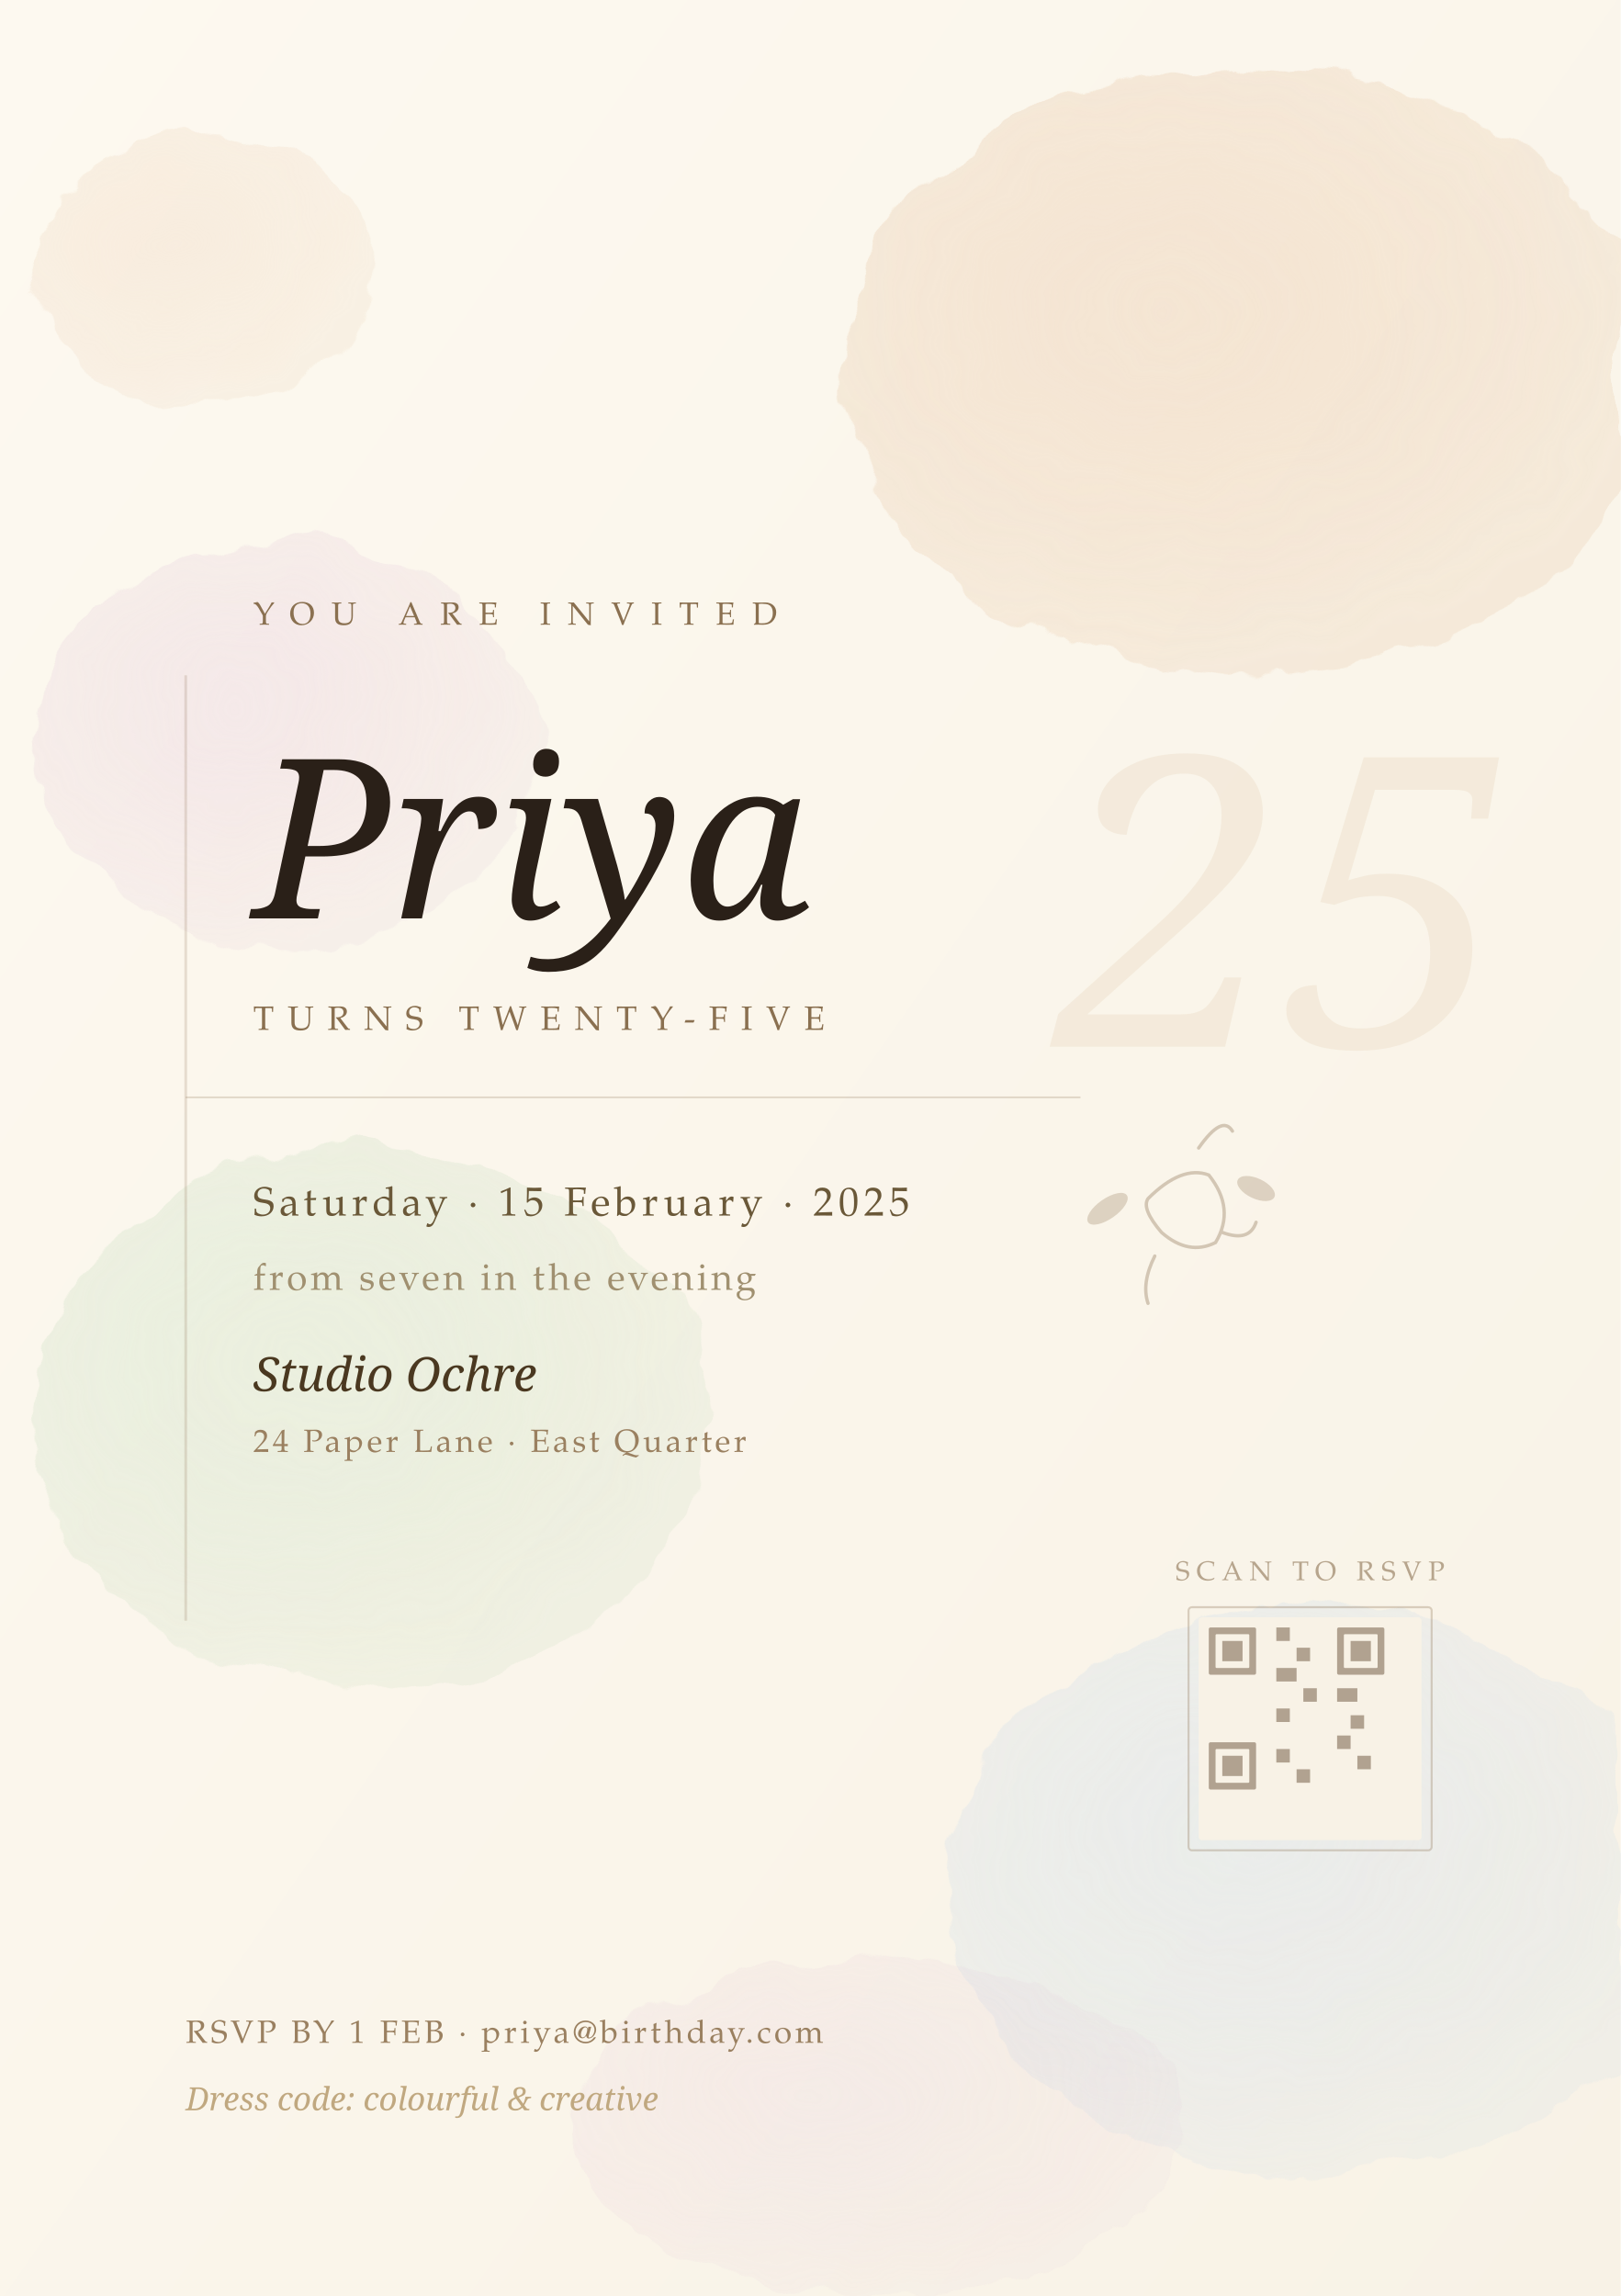
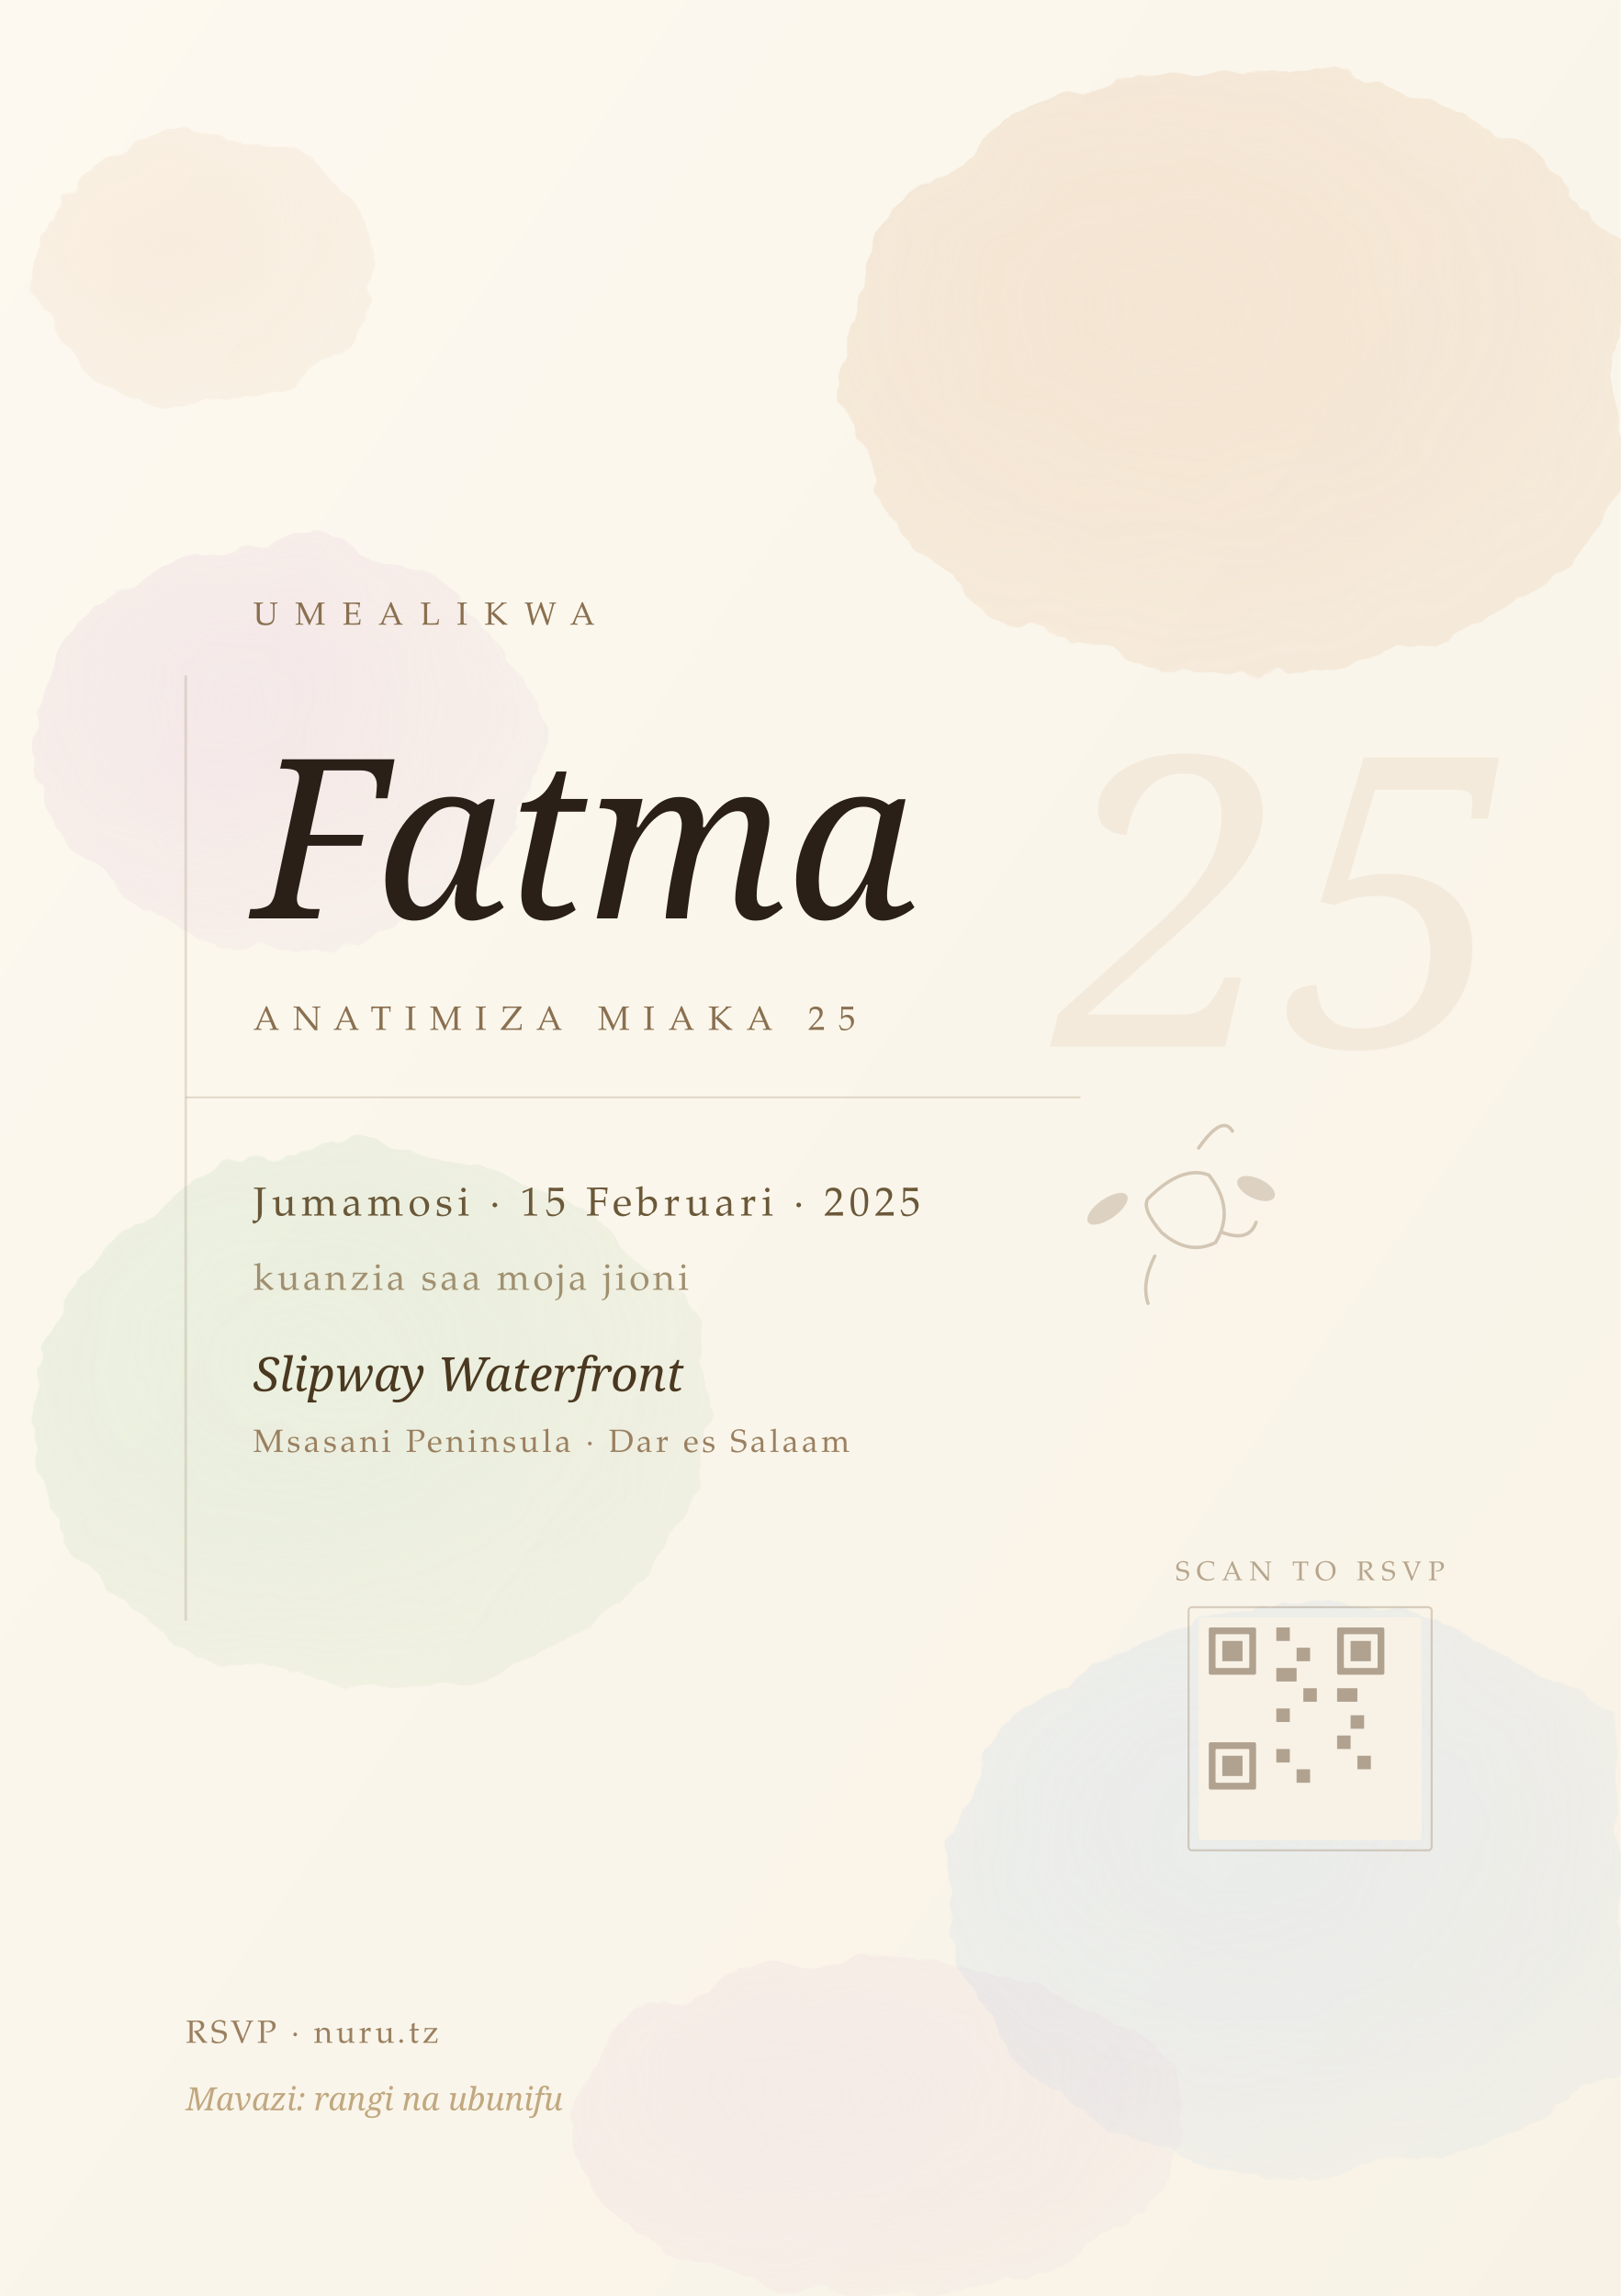
<svg xmlns="http://www.w3.org/2000/svg" viewBox="0 0 480 680" width="480" height="680">
  <defs>
    <linearGradient id="bg" x1="0%" y1="0%" x2="100%" y2="100%">
      <stop offset="0%" stop-color="#fdf9f0" />
      <stop offset="100%" stop-color="#f8f2e6" />
    </linearGradient>
    <radialGradient id="ink1" cx="40%" cy="40%" r="60%">
      <stop offset="0%" stop-color="#f0d8c0" stop-opacity="0.7" />
      <stop offset="100%" stop-color="#e8c8a8" stop-opacity="0.3" />
    </radialGradient>
    <radialGradient id="ink2" cx="40%" cy="40%" r="60%">
      <stop offset="0%" stop-color="#d8e8d0" stop-opacity="0.65" />
      <stop offset="100%" stop-color="#c0d8b8" stop-opacity="0.25" />
    </radialGradient>
    <radialGradient id="ink3" cx="40%" cy="40%" r="60%">
      <stop offset="0%" stop-color="#e8d0e0" stop-opacity="0.6" />
      <stop offset="100%" stop-color="#d8b8d0" stop-opacity="0.2" />
    </radialGradient>
    <radialGradient id="ink4" cx="40%" cy="40%" r="60%">
      <stop offset="0%" stop-color="#d0e0f0" stop-opacity="0.55" />
      <stop offset="100%" stop-color="#b8d0e8" stop-opacity="0.2" />
    </radialGradient>
    <filter id="inkBleed">
      <feTurbulence type="fractalNoise" baseFrequency="0.04" numOctaves="4" seed="2" result="noise" />
      <feDisplacementMap in="SourceGraphic" in2="noise" scale="12" xChannelSelector="R" yChannelSelector="G" />
    </filter>
    <filter id="softBloom">
      <feGaussianBlur stdDeviation="5" result="b" />
      <feMerge>
        <feMergeNode in="b" />
        <feMergeNode in="SourceGraphic" />
      </feMerge>
    </filter>
  </defs>
  <rect width="480" height="680" fill="url(#bg)" />
  <ellipse cx="370" cy="110" rx="120" ry="90" fill="url(#ink1)" filter="url(#inkBleed)" opacity="0.8" />
  <ellipse cx="110" cy="420" rx="100" ry="80" fill="url(#ink2)" filter="url(#inkBleed)" opacity="0.7" />
  <ellipse cx="85" cy="220" rx="75" ry="60" fill="url(#ink3)" filter="url(#inkBleed)" opacity="0.6" />
  <ellipse cx="390" cy="560" rx="110" ry="85" fill="url(#ink4)" filter="url(#inkBleed)" opacity="0.65" />
  <ellipse cx="60" cy="80" rx="50" ry="40" fill="url(#ink1)" filter="url(#inkBleed)" opacity="0.5" />
  <ellipse cx="260" cy="630" rx="90" ry="50" fill="url(#ink3)" filter="url(#inkBleed)" opacity="0.4" />
  <line x1="55" y1="200" x2="55" y2="480" stroke="#8a7050" stroke-width="0.8" opacity="0.2" />
-   <text x="75" y="185" font-family="'Palatino Linotype',Palatino,serif" font-size="9.5" fill="#8a7050" letter-spacing="5">YOU ARE INVITED</text>
-   <text x="75" y="272" font-family="Georgia,serif" font-size="66" fill="#2a2018" font-style="italic" id="honoree">Priya</text>
-   <text x="75" y="305" font-family="'Palatino Linotype',Palatino,serif" font-size="10" fill="#8a7050" letter-spacing="4" id="milestone">TURNS TWENTY-FIVE</text>
+   <text x="75" y="185" font-family="'Palatino Linotype',Palatino,serif" font-size="9.5" fill="#8a7050" letter-spacing="5">UMEALIKWA</text>
+   <text x="75" y="272" font-family="Georgia,serif" font-size="66" fill="#2a2018" font-style="italic" id="honoree">Fatma</text>
+   <text x="75" y="305" font-family="'Palatino Linotype',Palatino,serif" font-size="10" fill="#8a7050" letter-spacing="4" id="milestone">ANATIMIZA MIAKA 25</text>
  <text x="380" y="310" font-family="Georgia,serif" font-size="120" fill="#e8d8c0" font-style="italic" text-anchor="middle" opacity="0.35" id="ageNumber">25</text>
  <line x1="55" y1="325" x2="320" y2="325" stroke="#8a7050" stroke-width="0.5" opacity="0.25" />
-   <text x="75" y="360" font-family="'Palatino Linotype',Palatino,serif" font-size="12" fill="#6a5838" letter-spacing="1.5" id="date">Saturday · 15 February · 2025</text>
-   <text x="75" y="382" font-family="'Palatino Linotype',Palatino,serif" font-size="11" fill="#a09070" letter-spacing="1" id="time">from seven in the evening</text>
-   <text x="75" y="412" font-family="Georgia,serif" font-size="14" fill="#4a3820" font-style="italic" id="venue">Studio Ochre</text>
-   <text x="75" y="430" font-family="'Palatino Linotype',Palatino,serif" font-size="9.5" fill="#9a8060" letter-spacing="1" id="address">24 Paper Lane · East Quarter</text>
+   <text x="75" y="360" font-family="'Palatino Linotype',Palatino,serif" font-size="12" fill="#6a5838" letter-spacing="1.5" id="date">Jumamosi · 15 Februari · 2025</text>
+   <text x="75" y="382" font-family="'Palatino Linotype',Palatino,serif" font-size="11" fill="#a09070" letter-spacing="1" id="time">kuanzia saa moja jioni</text>
+   <text x="75" y="412" font-family="Georgia,serif" font-size="14" fill="#4a3820" font-style="italic" id="venue">Slipway Waterfront</text>
+   <text x="75" y="430" font-family="'Palatino Linotype',Palatino,serif" font-size="9.5" fill="#9a8060" letter-spacing="1" id="address">Msasani Peninsula · Dar es Salaam</text>
  <g stroke="#8a7050" fill="none" stroke-linecap="round" opacity="0.35">
    <path d="M340,355 Q350,345 358,348 Q366,358 360,368 Q352,372 344,365 Q338,358 340,355 Z" />
    <path d="M355,340 Q362,330 365,335" />
    <path d="M342,372 Q338,380 340,386" />
    <path d="M362,365 Q370,368 372,362" />
  </g>
  <g fill="#9a8060" opacity="0.3">
    <ellipse cx="328" cy="358" rx="7" ry="3" transform="rotate(-35,328,358)" />
    <ellipse cx="372" cy="352" rx="6" ry="3" transform="rotate(25,372,352)" />
  </g>
  <text x="388" y="468" font-family="'Palatino Linotype',Palatino,serif" font-size="8" fill="#8a7050" letter-spacing="2" text-anchor="middle" opacity="0.6">SCAN TO RSVP</text>
  <rect x="352" y="476" width="72" height="72" rx="1" fill="none" stroke="#8a7050" stroke-width="0.6" opacity="0.3" />
  <rect x="355" y="479" width="66" height="66" rx="1" fill="#f8f2e6" />
  <g fill="#5a4028" opacity="0.45">
    <rect x="358" y="482" width="14" height="14" rx="0.5" />
    <rect x="360" y="484" width="10" height="10" rx="0.3" fill="#f8f2e6" />
    <rect x="362" y="486" width="6" height="6" fill="#5a4028" />
    <rect x="396" y="482" width="14" height="14" rx="0.5" />
    <rect x="398" y="484" width="10" height="10" rx="0.3" fill="#f8f2e6" />
    <rect x="400" y="486" width="6" height="6" fill="#5a4028" />
    <rect x="358" y="516" width="14" height="14" rx="0.5" />
    <rect x="360" y="518" width="10" height="10" rx="0.3" fill="#f8f2e6" />
    <rect x="362" y="520" width="6" height="6" fill="#5a4028" />
    <rect x="378" y="482" width="4" height="4" />
    <rect x="384" y="488" width="4" height="4" />
    <rect x="378" y="494" width="6" height="4" />
    <rect x="386" y="500" width="4" height="4" />
    <rect x="378" y="506" width="4" height="4" />
    <rect x="396" y="500" width="6" height="4" />
    <rect x="400" y="508" width="4" height="4" />
    <rect x="396" y="514" width="4" height="4" />
    <rect x="402" y="520" width="4" height="4" />
    <rect x="378" y="518" width="4" height="4" />
    <rect x="384" y="524" width="4" height="4" />
  </g>
-   <text x="55" y="605" font-family="'Palatino Linotype',Palatino,serif" font-size="9.5" fill="#9a8060" letter-spacing="1" id="rsvp">RSVP BY 1 FEB · priya@birthday.com</text>
-   <text x="55" y="625" font-family="Georgia,serif" font-size="9.5" fill="#c0a880" font-style="italic">Dress code: colourful &amp; creative</text>
+   <text x="55" y="605" font-family="'Palatino Linotype',Palatino,serif" font-size="9.5" fill="#9a8060" letter-spacing="1" id="rsvp">RSVP · nuru.tz</text>
+   <text x="55" y="625" font-family="Georgia,serif" font-size="9.5" fill="#c0a880" font-style="italic">Mavazi: rangi na ubunifu</text>
</svg>
